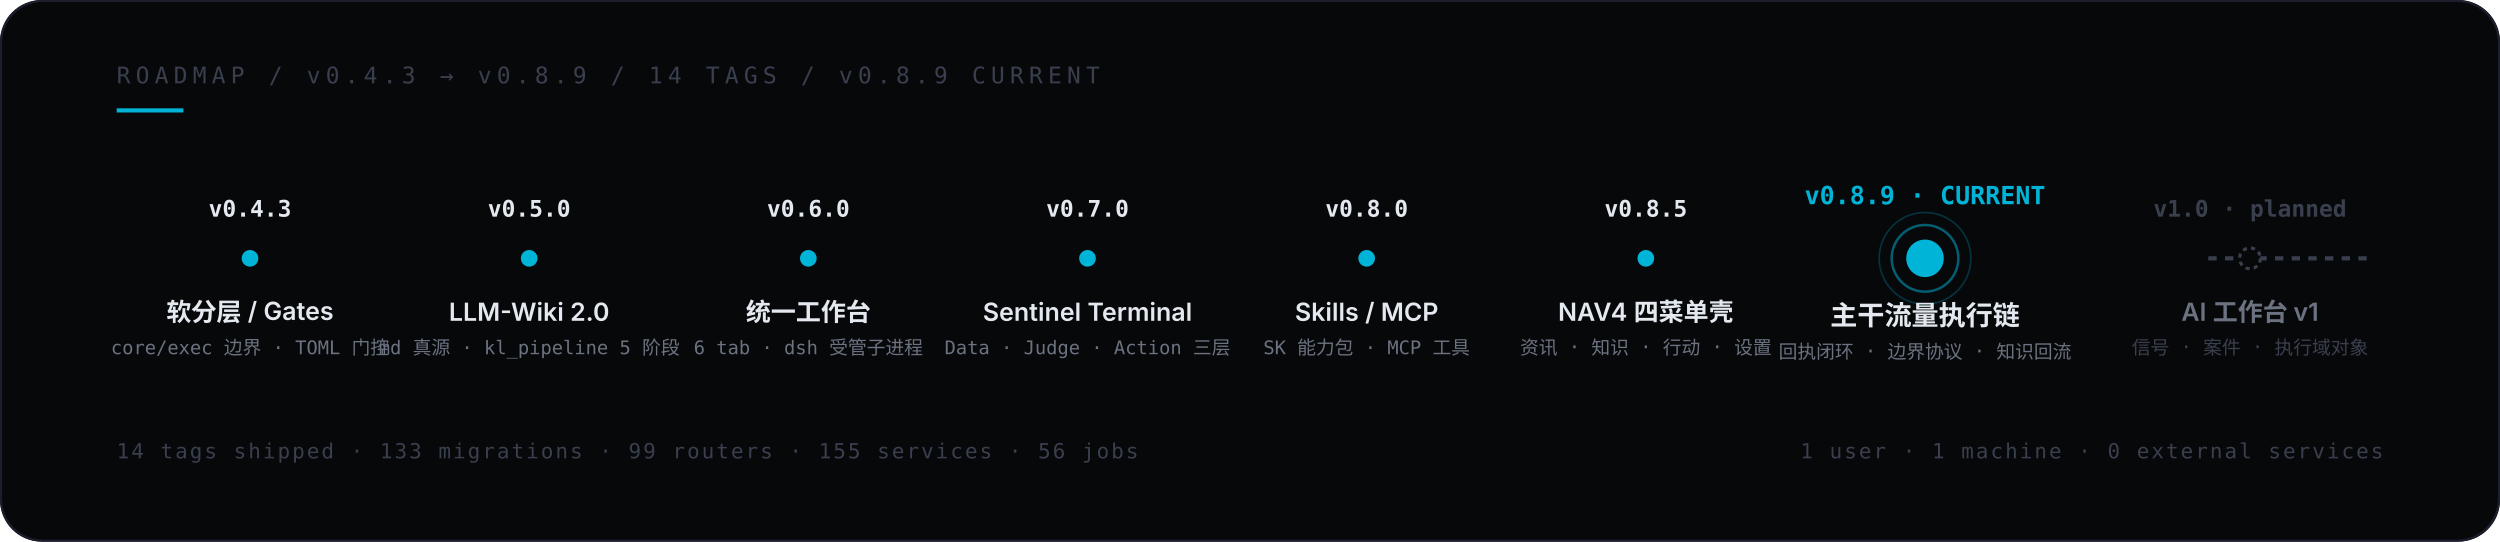
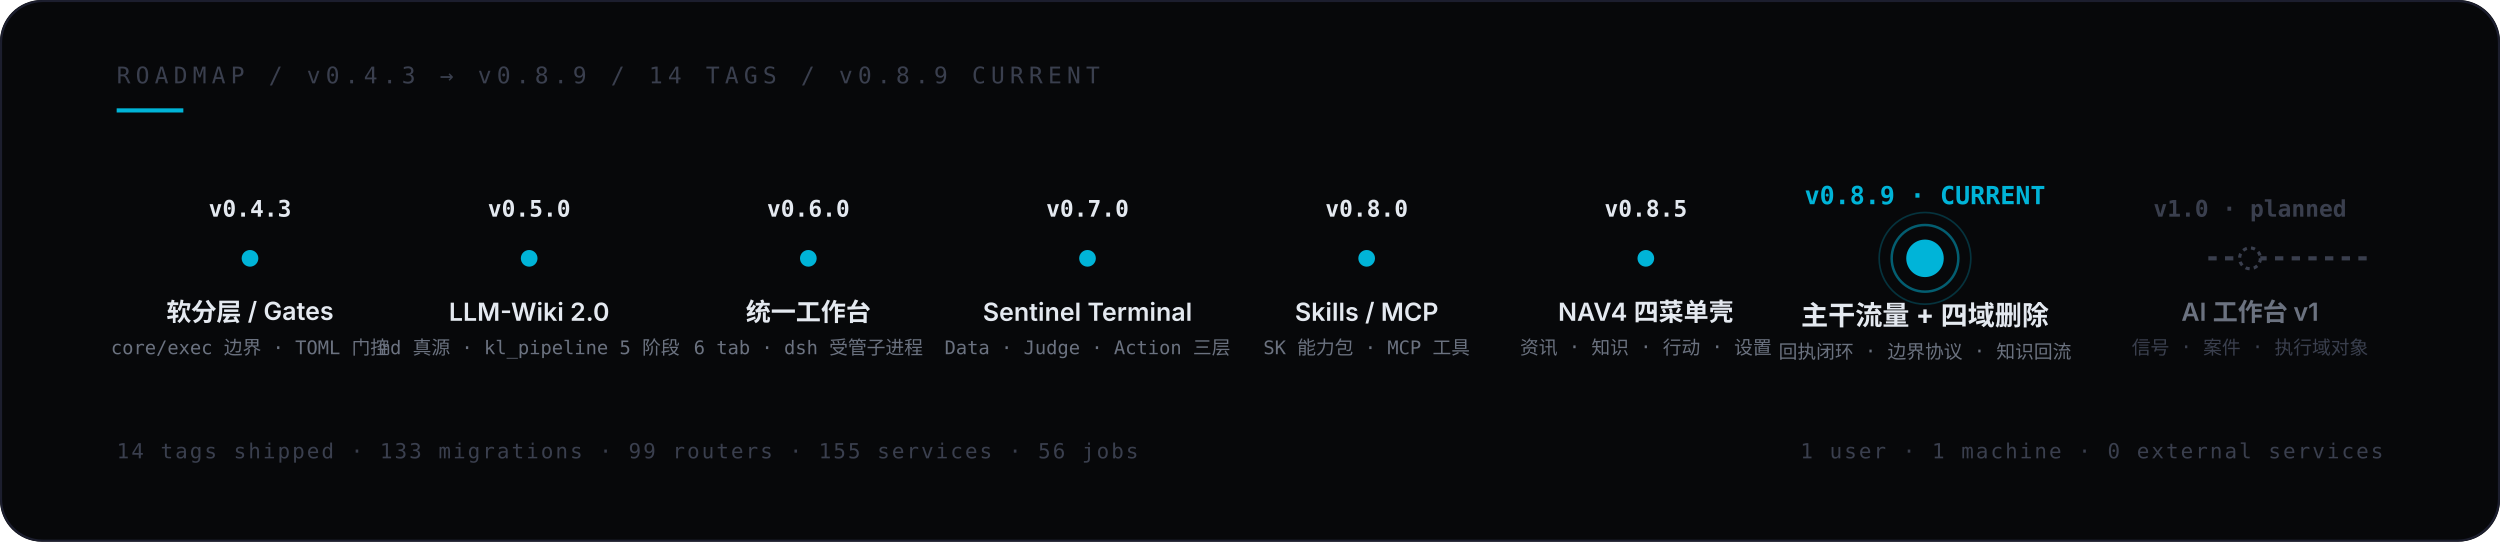
<svg xmlns="http://www.w3.org/2000/svg" width="1200" height="260" viewBox="0 0 1200 260" role="img" aria-labelledby="rm-title rm-desc">
  <defs>
    <linearGradient id="railGrad" x1="0" y1="0" x2="1" y2="0">
      <stop offset="0" stop-color="#1C1E2E" />
      <stop offset="0.88" stop-color="#00B4D8" />
      <stop offset="1" stop-color="#3A3F4E" />
    </linearGradient>
  </defs>
  <rect width="1200" height="260" rx="20" fill="#07080A" />
  <rect x="0.5" y="0.5" width="1199" height="259" rx="20" fill="none" stroke="#1C1E2E" stroke-width="1" />
  <text x="56" y="40" font-family="ui-monospace, SFMono-Regular, Menlo, monospace" font-size="11" fill="#3A3F4E" letter-spacing="2.5">ROADMAP  /  v0.4.3 → v0.8.9  /  14 TAGS  /  v0.8.9 CURRENT</text>
  <rect x="56" y="52" width="32" height="2" fill="#00B4D8" />
  <line x1="90" y1="124" x2="1060" y2="124" stroke="url(#railGrad)" stroke-width="2" />
  <line x1="1060" y1="124" x2="1140" y2="124" stroke="#3A3F4E" stroke-width="2" stroke-dasharray="4 4" />
  <g transform="translate(120 124)">
    <circle r="5" fill="#00B4D8" stroke="#07080A" stroke-width="2" />
    <text x="0" y="-20" text-anchor="middle" font-family="ui-monospace, SFMono-Regular, Menlo, monospace" font-size="11" font-weight="600" fill="#E4E9F0">v0.4.3</text>
    <text x="0" y="30" text-anchor="middle" font-family="-apple-system, BlinkMacSystemFont, 'Segoe UI', 'PingFang SC', sans-serif" font-size="12" font-weight="600" fill="#E4E9F0">软分层 / Gates</text>
    <text x="0" y="46" text-anchor="middle" font-family="ui-monospace, SFMono-Regular, Menlo, monospace" font-size="9" fill="#6B7280">core/exec 边界 · TOML 门控</text>
  </g>
  <g transform="translate(254 124)">
    <circle r="5" fill="#00B4D8" stroke="#07080A" stroke-width="2" />
    <text x="0" y="-20" text-anchor="middle" font-family="ui-monospace, SFMono-Regular, Menlo, monospace" font-size="11" font-weight="600" fill="#E4E9F0">v0.5.0</text>
    <text x="0" y="30" text-anchor="middle" font-family="-apple-system, BlinkMacSystemFont, 'Segoe UI', 'PingFang SC', sans-serif" font-size="12" font-weight="600" fill="#E4E9F0">LLM-Wiki 2.0</text>
    <text x="0" y="46" text-anchor="middle" font-family="ui-monospace, SFMono-Regular, Menlo, monospace" font-size="9" fill="#6B7280">md 真源 · kl_pipeline 5 阶段</text>
  </g>
  <g transform="translate(388 124)">
    <circle r="5" fill="#00B4D8" stroke="#07080A" stroke-width="2" />
    <text x="0" y="-20" text-anchor="middle" font-family="ui-monospace, SFMono-Regular, Menlo, monospace" font-size="11" font-weight="600" fill="#E4E9F0">v0.6.0</text>
    <text x="0" y="30" text-anchor="middle" font-family="-apple-system, BlinkMacSystemFont, 'Segoe UI', 'PingFang SC', sans-serif" font-size="12" font-weight="600" fill="#E4E9F0">统一工作台</text>
    <text x="0" y="46" text-anchor="middle" font-family="ui-monospace, SFMono-Regular, Menlo, monospace" font-size="9" fill="#6B7280">6 tab · dsh 受管子进程</text>
  </g>
  <g transform="translate(522 124)">
    <circle r="5" fill="#00B4D8" stroke="#07080A" stroke-width="2" />
    <text x="0" y="-20" text-anchor="middle" font-family="ui-monospace, SFMono-Regular, Menlo, monospace" font-size="11" font-weight="600" fill="#E4E9F0">v0.7.0</text>
    <text x="0" y="30" text-anchor="middle" font-family="-apple-system, BlinkMacSystemFont, 'Segoe UI', 'PingFang SC', sans-serif" font-size="12" font-weight="600" fill="#E4E9F0">Sentinel Terminal</text>
    <text x="0" y="46" text-anchor="middle" font-family="ui-monospace, SFMono-Regular, Menlo, monospace" font-size="9" fill="#6B7280">Data · Judge · Action 三层</text>
  </g>
  <g transform="translate(656 124)">
    <circle r="5" fill="#00B4D8" stroke="#07080A" stroke-width="2" />
    <text x="0" y="-20" text-anchor="middle" font-family="ui-monospace, SFMono-Regular, Menlo, monospace" font-size="11" font-weight="600" fill="#E4E9F0">v0.8.0</text>
    <text x="0" y="30" text-anchor="middle" font-family="-apple-system, BlinkMacSystemFont, 'Segoe UI', 'PingFang SC', sans-serif" font-size="12" font-weight="600" fill="#E4E9F0">Skills / MCP</text>
    <text x="0" y="46" text-anchor="middle" font-family="ui-monospace, SFMono-Regular, Menlo, monospace" font-size="9" fill="#6B7280">SK 能力包 · MCP 工具</text>
  </g>
  <g transform="translate(790 124)">
    <circle r="5" fill="#00B4D8" stroke="#07080A" stroke-width="2" />
    <text x="0" y="-20" text-anchor="middle" font-family="ui-monospace, SFMono-Regular, Menlo, monospace" font-size="11" font-weight="600" fill="#E4E9F0">v0.8.5</text>
    <text x="0" y="30" text-anchor="middle" font-family="-apple-system, BlinkMacSystemFont, 'Segoe UI', 'PingFang SC', sans-serif" font-size="12" font-weight="600" fill="#E4E9F0">NAV4 四菜单壳</text>
    <text x="0" y="46" text-anchor="middle" font-family="ui-monospace, SFMono-Regular, Menlo, monospace" font-size="9" fill="#6B7280">资讯 · 知识 · 行动 · 设置</text>
  </g>
  <g transform="translate(924 124)">
    <circle r="10" fill="#00B4D8" stroke="#07080A" stroke-width="2" />
    <circle r="16" fill="none" stroke="#00B4D8" stroke-width="1.2" opacity="0.5" />
    <circle r="22" fill="none" stroke="#00B4D8" stroke-width="0.8" opacity="0.25" />
    <text x="0" y="-26" text-anchor="middle" font-family="ui-monospace, SFMono-Regular, Menlo, monospace" font-size="12" font-weight="700" fill="#00B4D8">v0.8.9  ·  CURRENT</text>
-     <text x="0" y="32" text-anchor="middle" font-family="-apple-system, BlinkMacSystemFont, 'Segoe UI', 'PingFang SC', sans-serif" font-size="13" font-weight="700" fill="#E4E9F0">主干流量执行链</text>
+     <text x="0" y="32" text-anchor="middle" font-family="-apple-system, BlinkMacSystemFont, 'Segoe UI', 'PingFang SC', sans-serif" font-size="13" font-weight="700" fill="#E4E9F0">主干流量 + 四域删除</text>
    <text x="0" y="48" text-anchor="middle" font-family="ui-monospace, SFMono-Regular, Menlo, monospace" font-size="9" fill="#6B7280">回执闭环 · 边界协议 · 知识回流</text>
  </g>
  <g transform="translate(1080 124)">
    <circle r="5" fill="#07080A" stroke="#3A3F4E" stroke-width="1.5" stroke-dasharray="2 2" />
    <text x="0" y="-20" text-anchor="middle" font-family="ui-monospace, SFMono-Regular, Menlo, monospace" font-size="11" font-weight="600" fill="#3A3F4E">v1.0  ·  planned</text>
    <text x="0" y="30" text-anchor="middle" font-family="-apple-system, BlinkMacSystemFont, 'Segoe UI', 'PingFang SC', sans-serif" font-size="12" font-weight="600" fill="#6B7280">AI 工作台 v1</text>
    <text x="0" y="46" text-anchor="middle" font-family="ui-monospace, SFMono-Regular, Menlo, monospace" font-size="9" fill="#3A3F4E">信号 · 案件 · 执行域对象</text>
  </g>
  <text x="56" y="220" font-family="ui-monospace, SFMono-Regular, Menlo, monospace" font-size="10" fill="#3A3F4E" letter-spacing="1">
    14 tags shipped  ·  133 migrations  ·  99 routers  ·  155 services  ·  56 jobs
  </text>
  <text x="1144" y="220" text-anchor="end" font-family="ui-monospace, SFMono-Regular, Menlo, monospace" font-size="10" fill="#3A3F4E" letter-spacing="1">
    1 user  ·  1 machine  ·  0 external services
  </text>
</svg>
